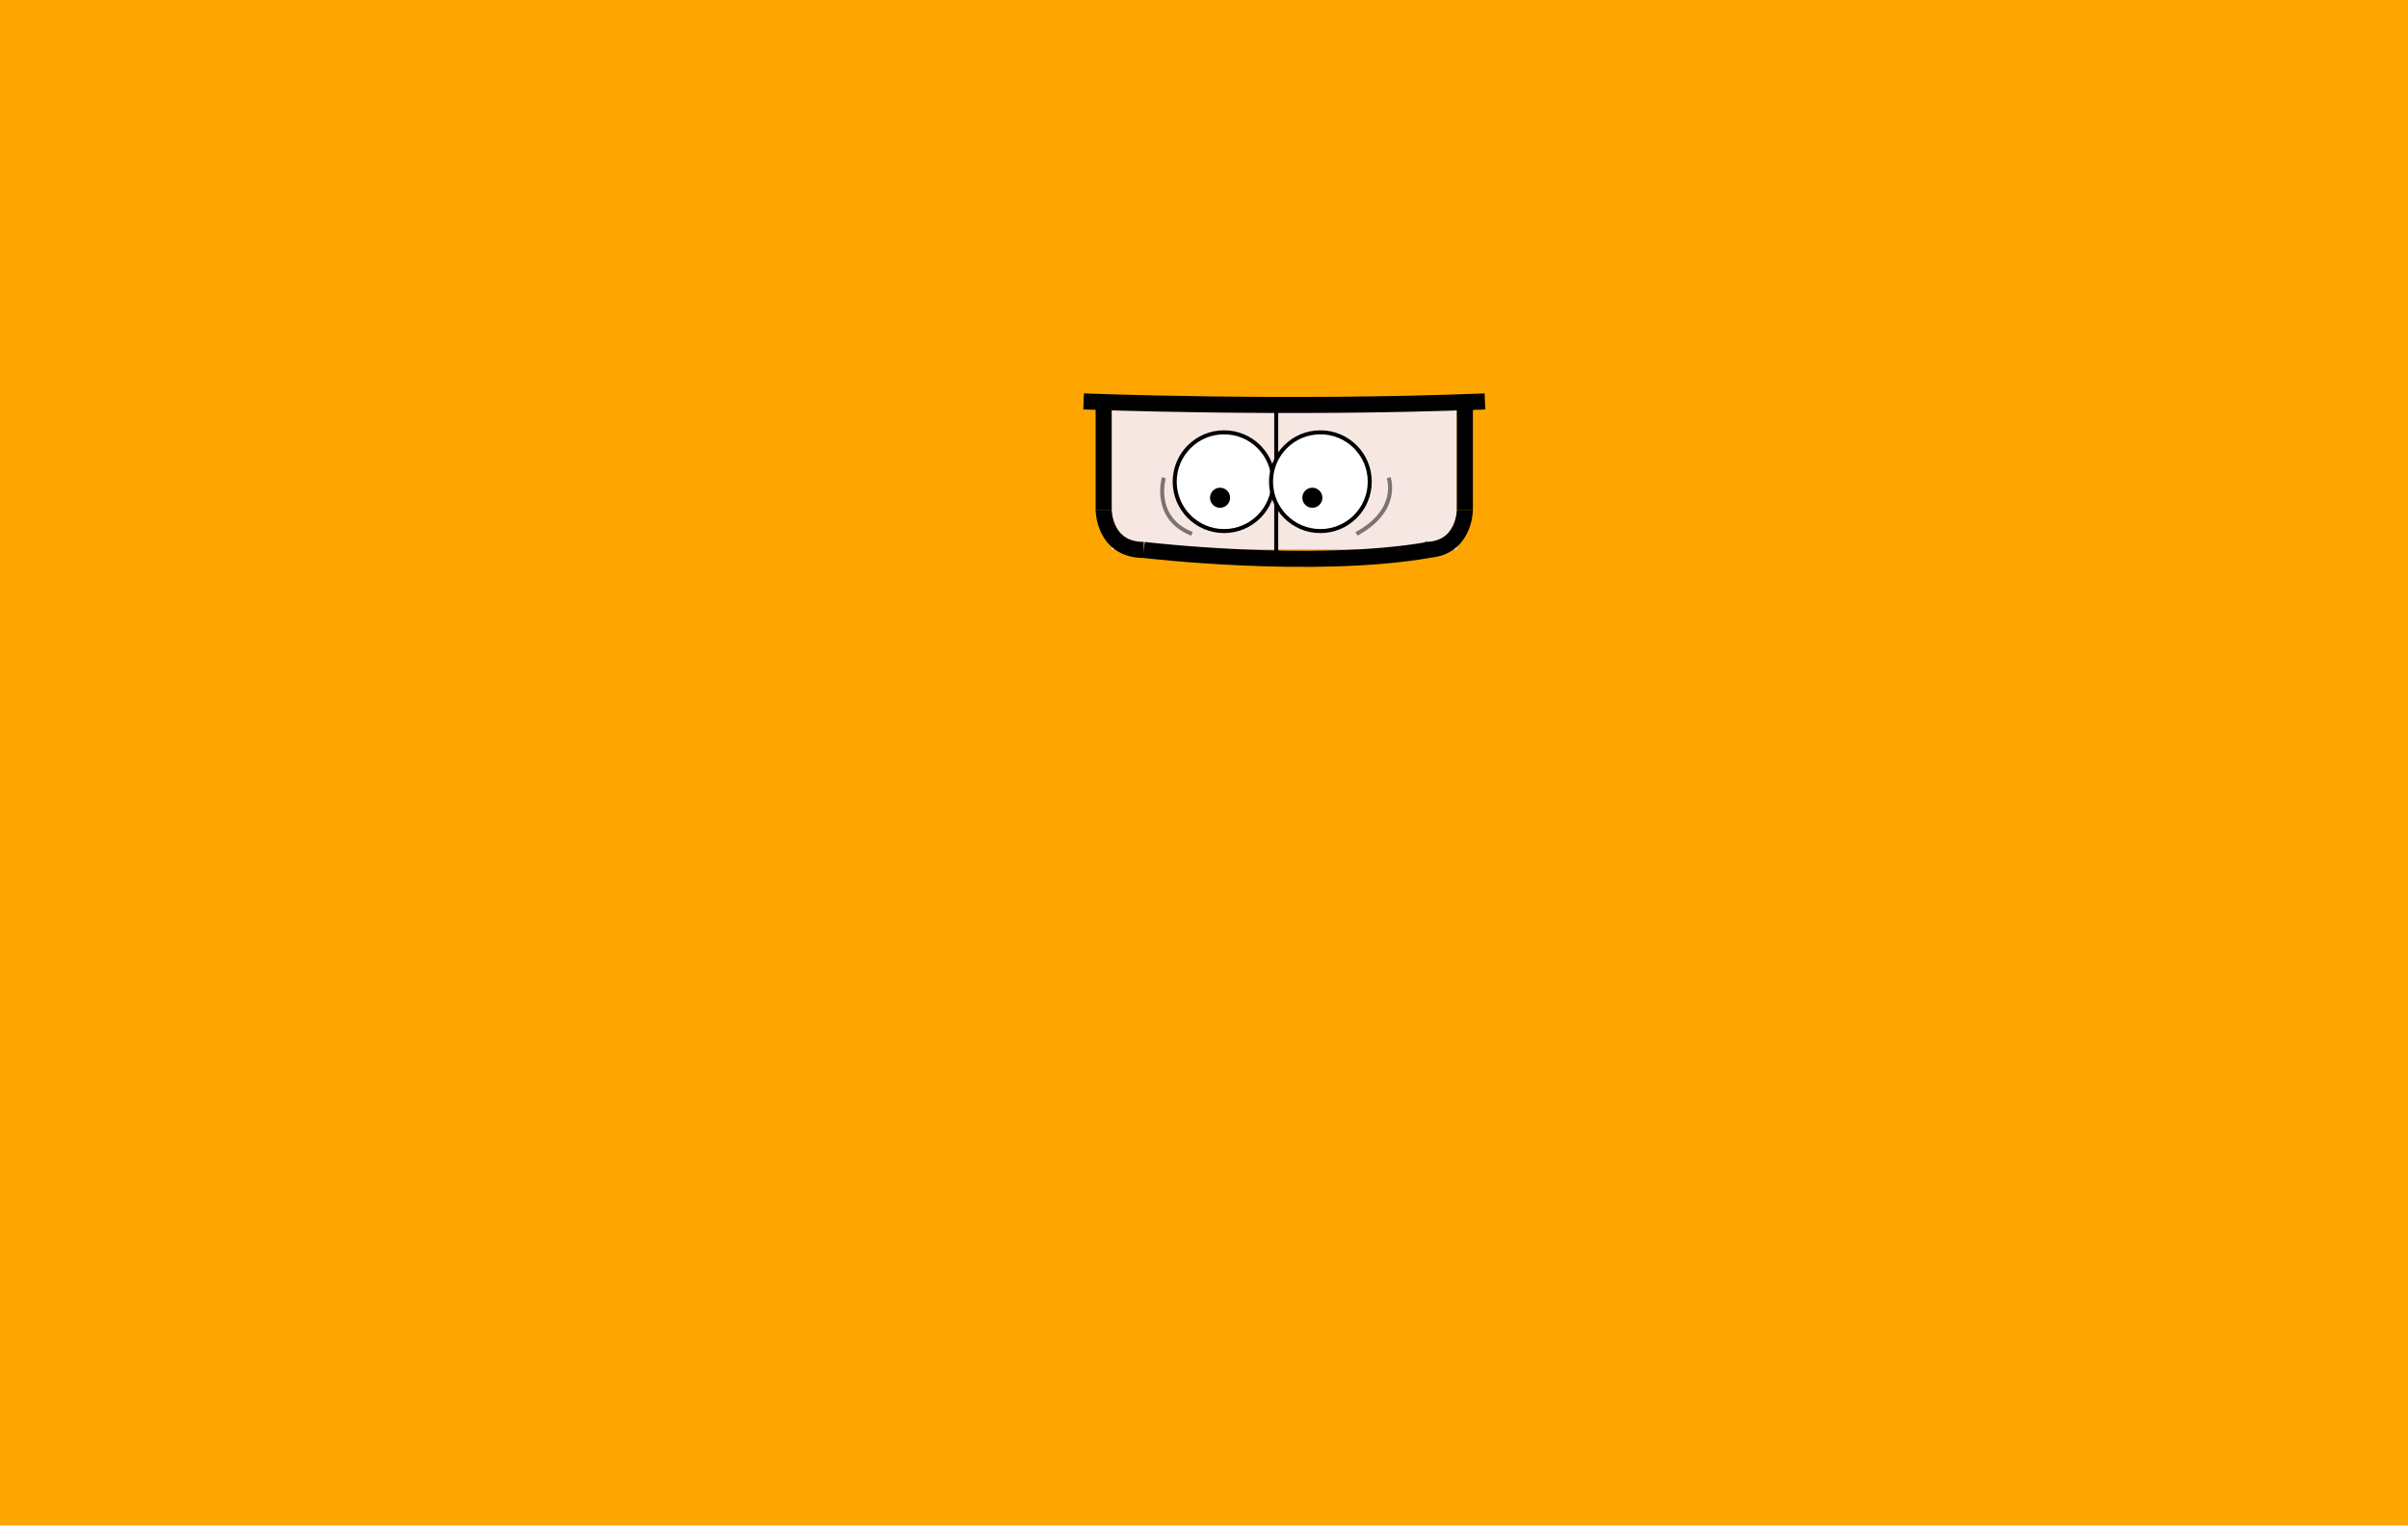
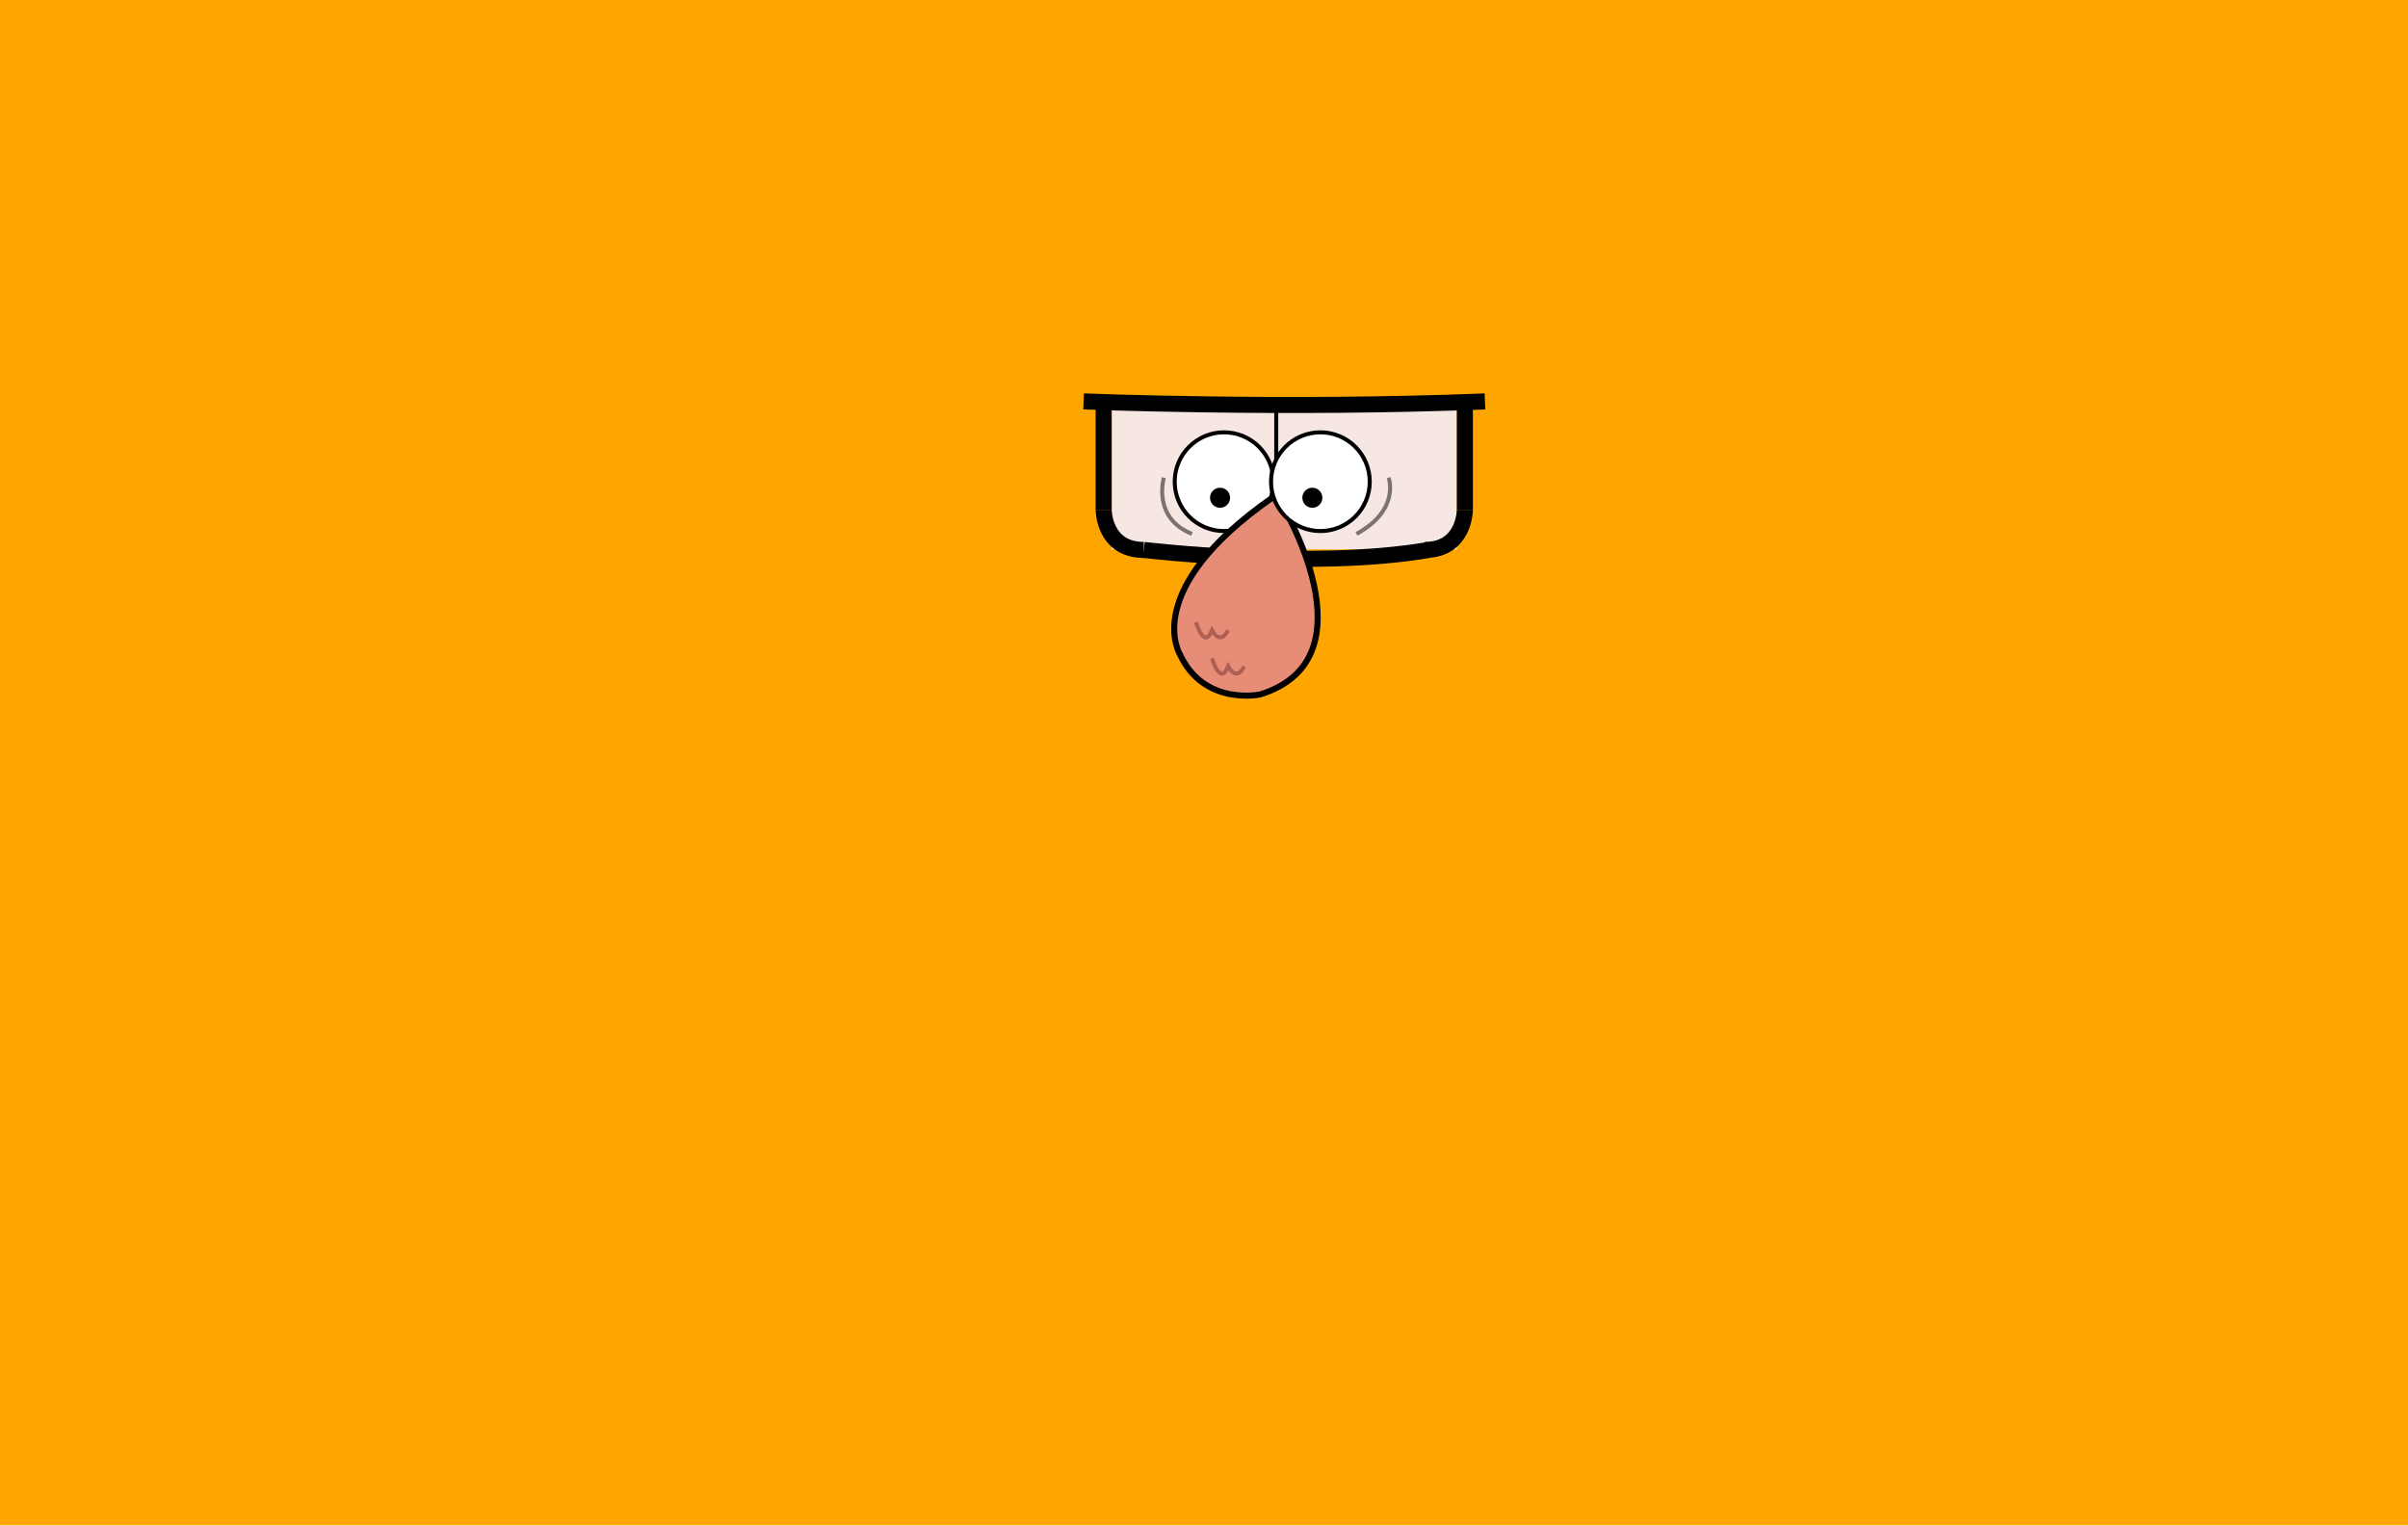
<svg xmlns="http://www.w3.org/2000/svg" height="400" viewBox="0 0 600 380" preserveAspectRatio="xMinYMin meet">
  <rect width="100%" height="100%" fill="orange" />
  <rect width="86px" height="9.7%" x="277px" y="100px" fill="#F7E7E3" />
  <path d="M 270 100                 c 0 0, 50 2, 100 0         " stroke="black" stroke-width="4" fill="none" />
  <path d="M 275 100                 c 0 0, 0 0, 0 27         " stroke="black" stroke-width="4" fill="none" />
  <path d="M 275 127                 c 0 0, 0 10, 10 10         " stroke="black" stroke-width="4" fill="none" />
  <path d="M 285 137                 c 0 0, 42 5, 71 0         " stroke="black" stroke-width="4" fill="none" />
  <path d="M 365 100                 c 0 0, 0 0, 0 27         " stroke="black" stroke-width="4" fill="none" />
  <path d="M 365 127                 c 0 0, 0 10, -10 10         " stroke="black" stroke-width="4" fill="none" />
  <path d="M 318 100                 c 0 0, 0 0, 0 38         " stroke="black" fill="none" />
  <circle r="12.3" cx="305" cy="120" stroke="black" fill="white" />
+   <path d="M 319 125                 c 0 0 , 24 39, -5 48                 c 0 0, -14 3, -20 -10                 c 0 0 , -10 -16, 23 -39         " stroke="black" stroke-width="1.5" fill="#E78D77" />
+   <path d="M 298 155                 c 0 0, 2 7, 4 2                 c 0 0, 2 4, 4 0         " stroke="#763230" stroke-opacity="0.5" fill="none" />
+   <path d="M 302 164                 c 0 0, 2 7, 4 2                 c 0 0, 2 4, 4 0         " stroke="#763230" stroke-opacity="0.5" fill="none" />
  <circle r="12.3" cx="329" cy="120" stroke="black" fill="white" />
  <circle r="2" cx="327" cy="124" stroke="black" fill="black" />
  <circle r="2" cx="304" cy="124" stroke="black" fill="black" />
  <path d="M 290 119                 c 0 0, -3 10, 7 14         " stroke="black" stroke-opacity="0.5" fill="none" />
  <path d="M 346 119                 c 0 0, 3 8, -8 14         " stroke="black" stroke-opacity="0.5" fill="none" />
</svg>
